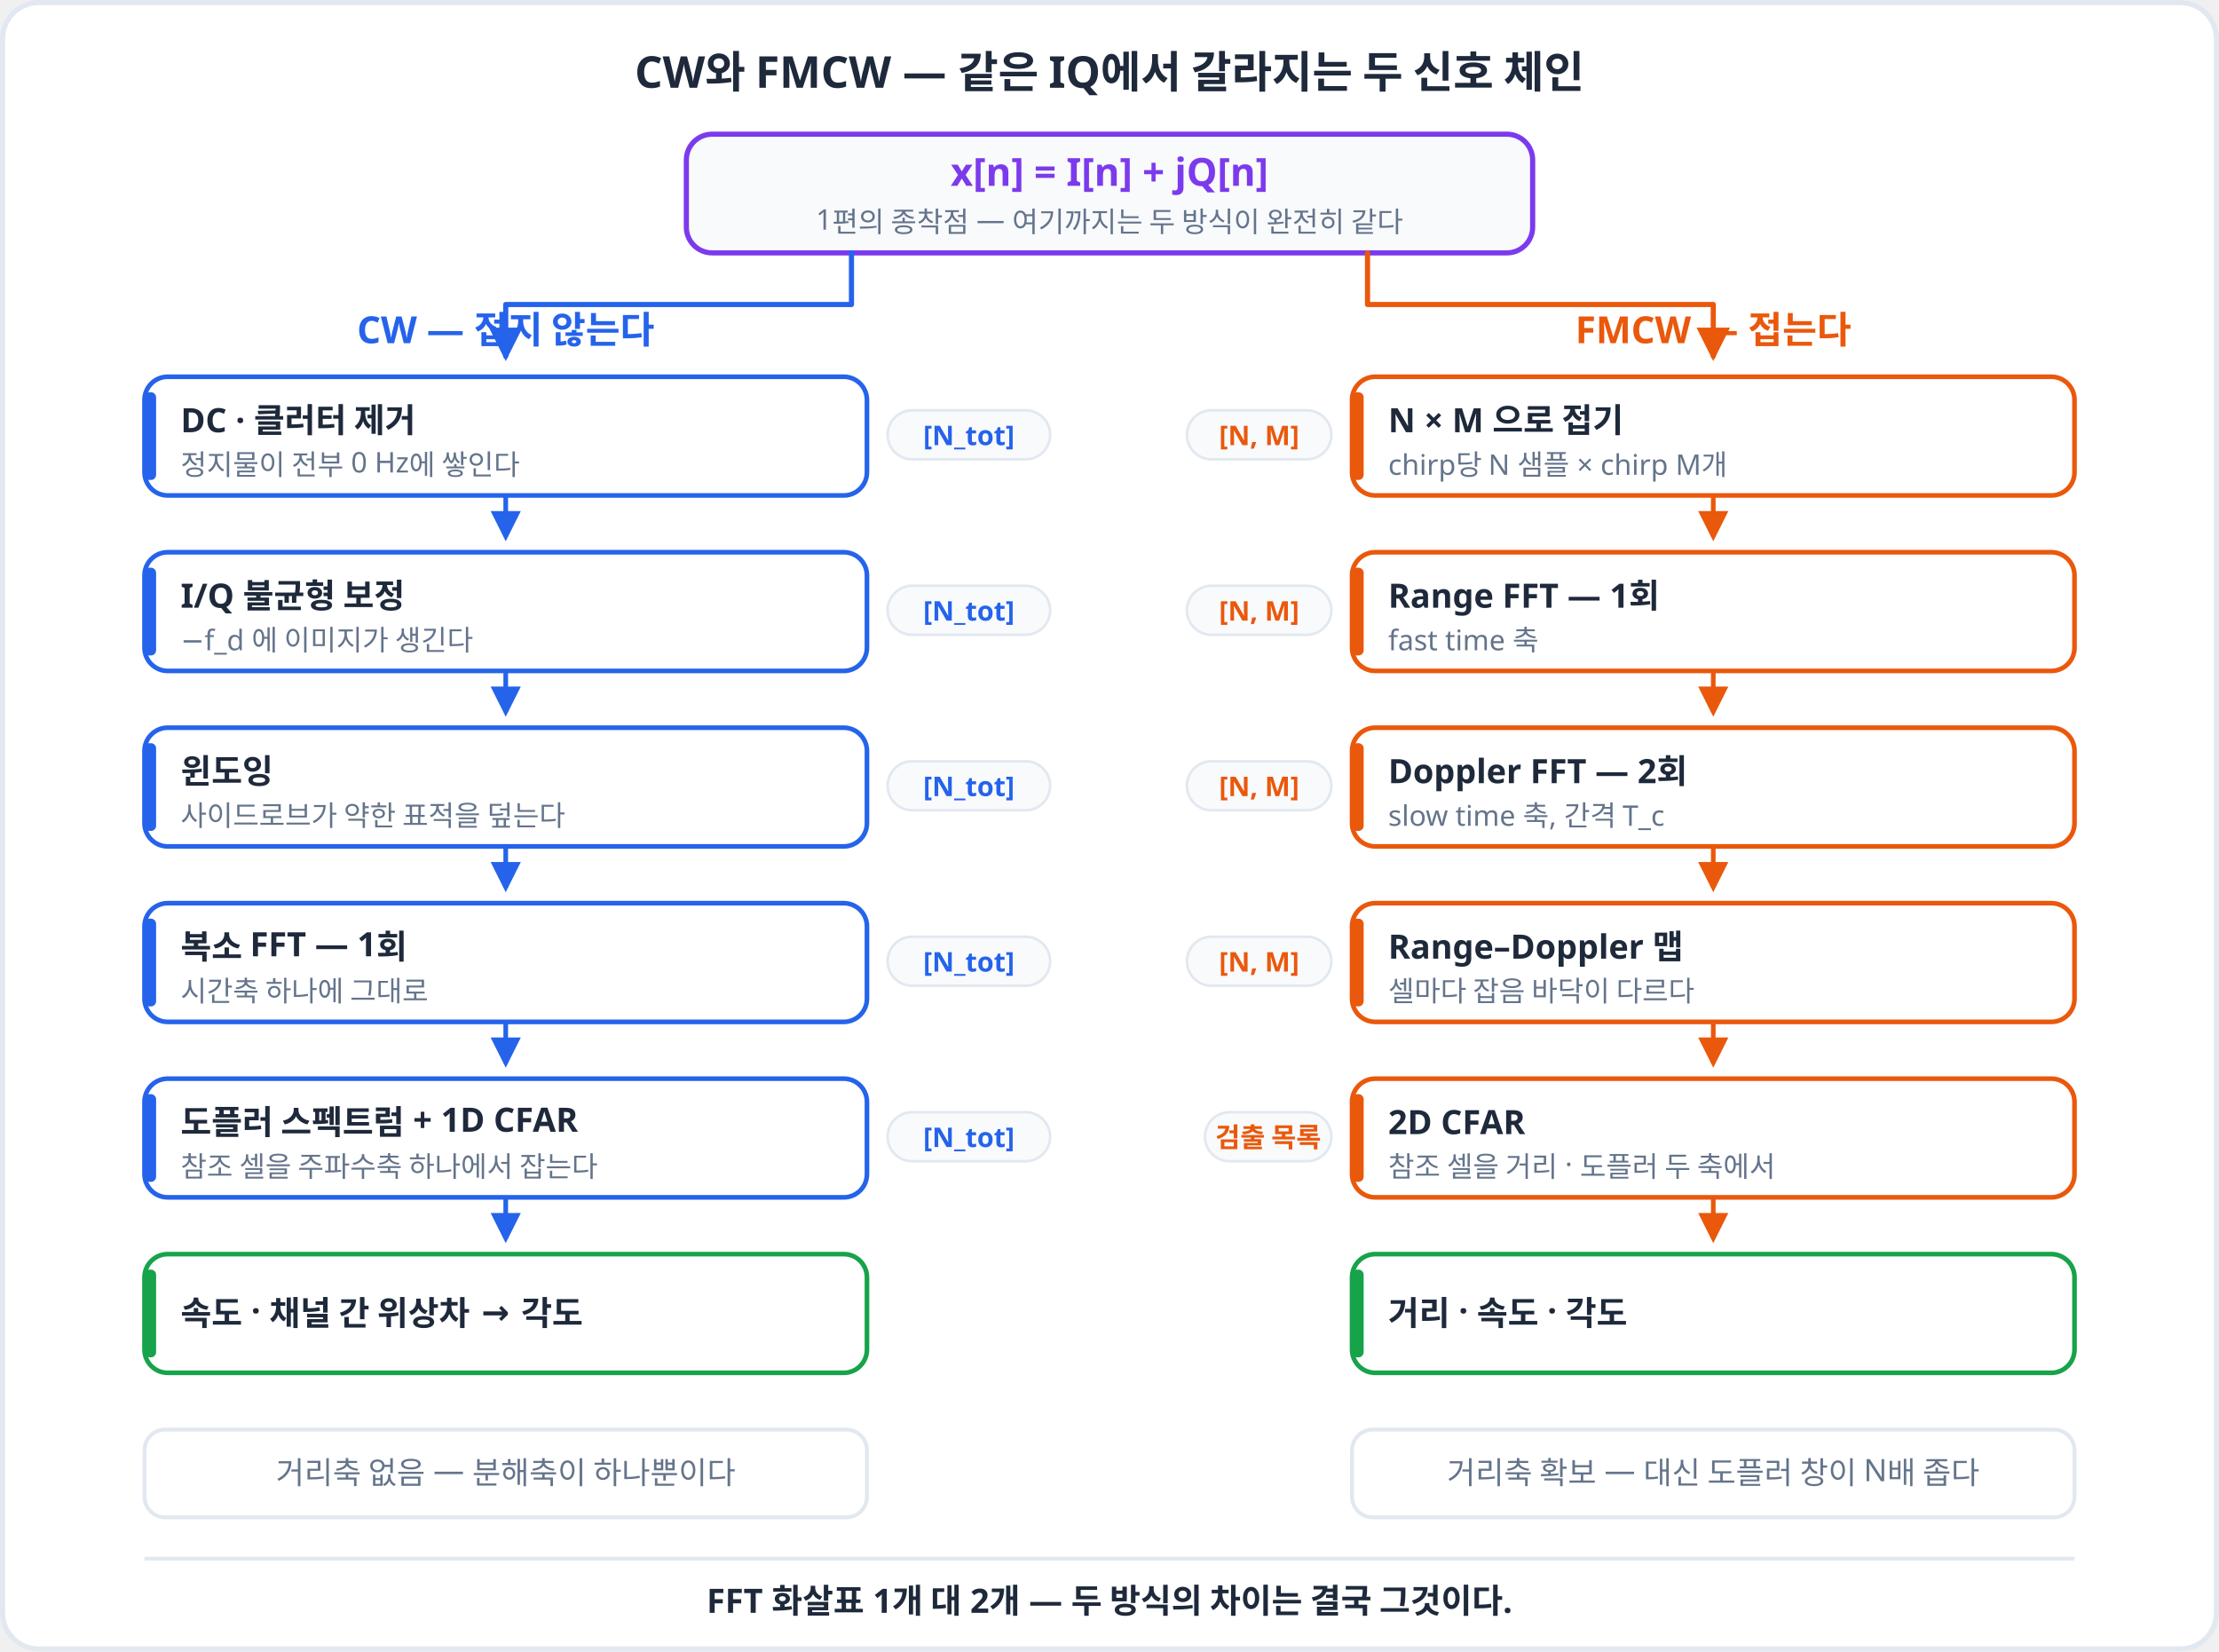
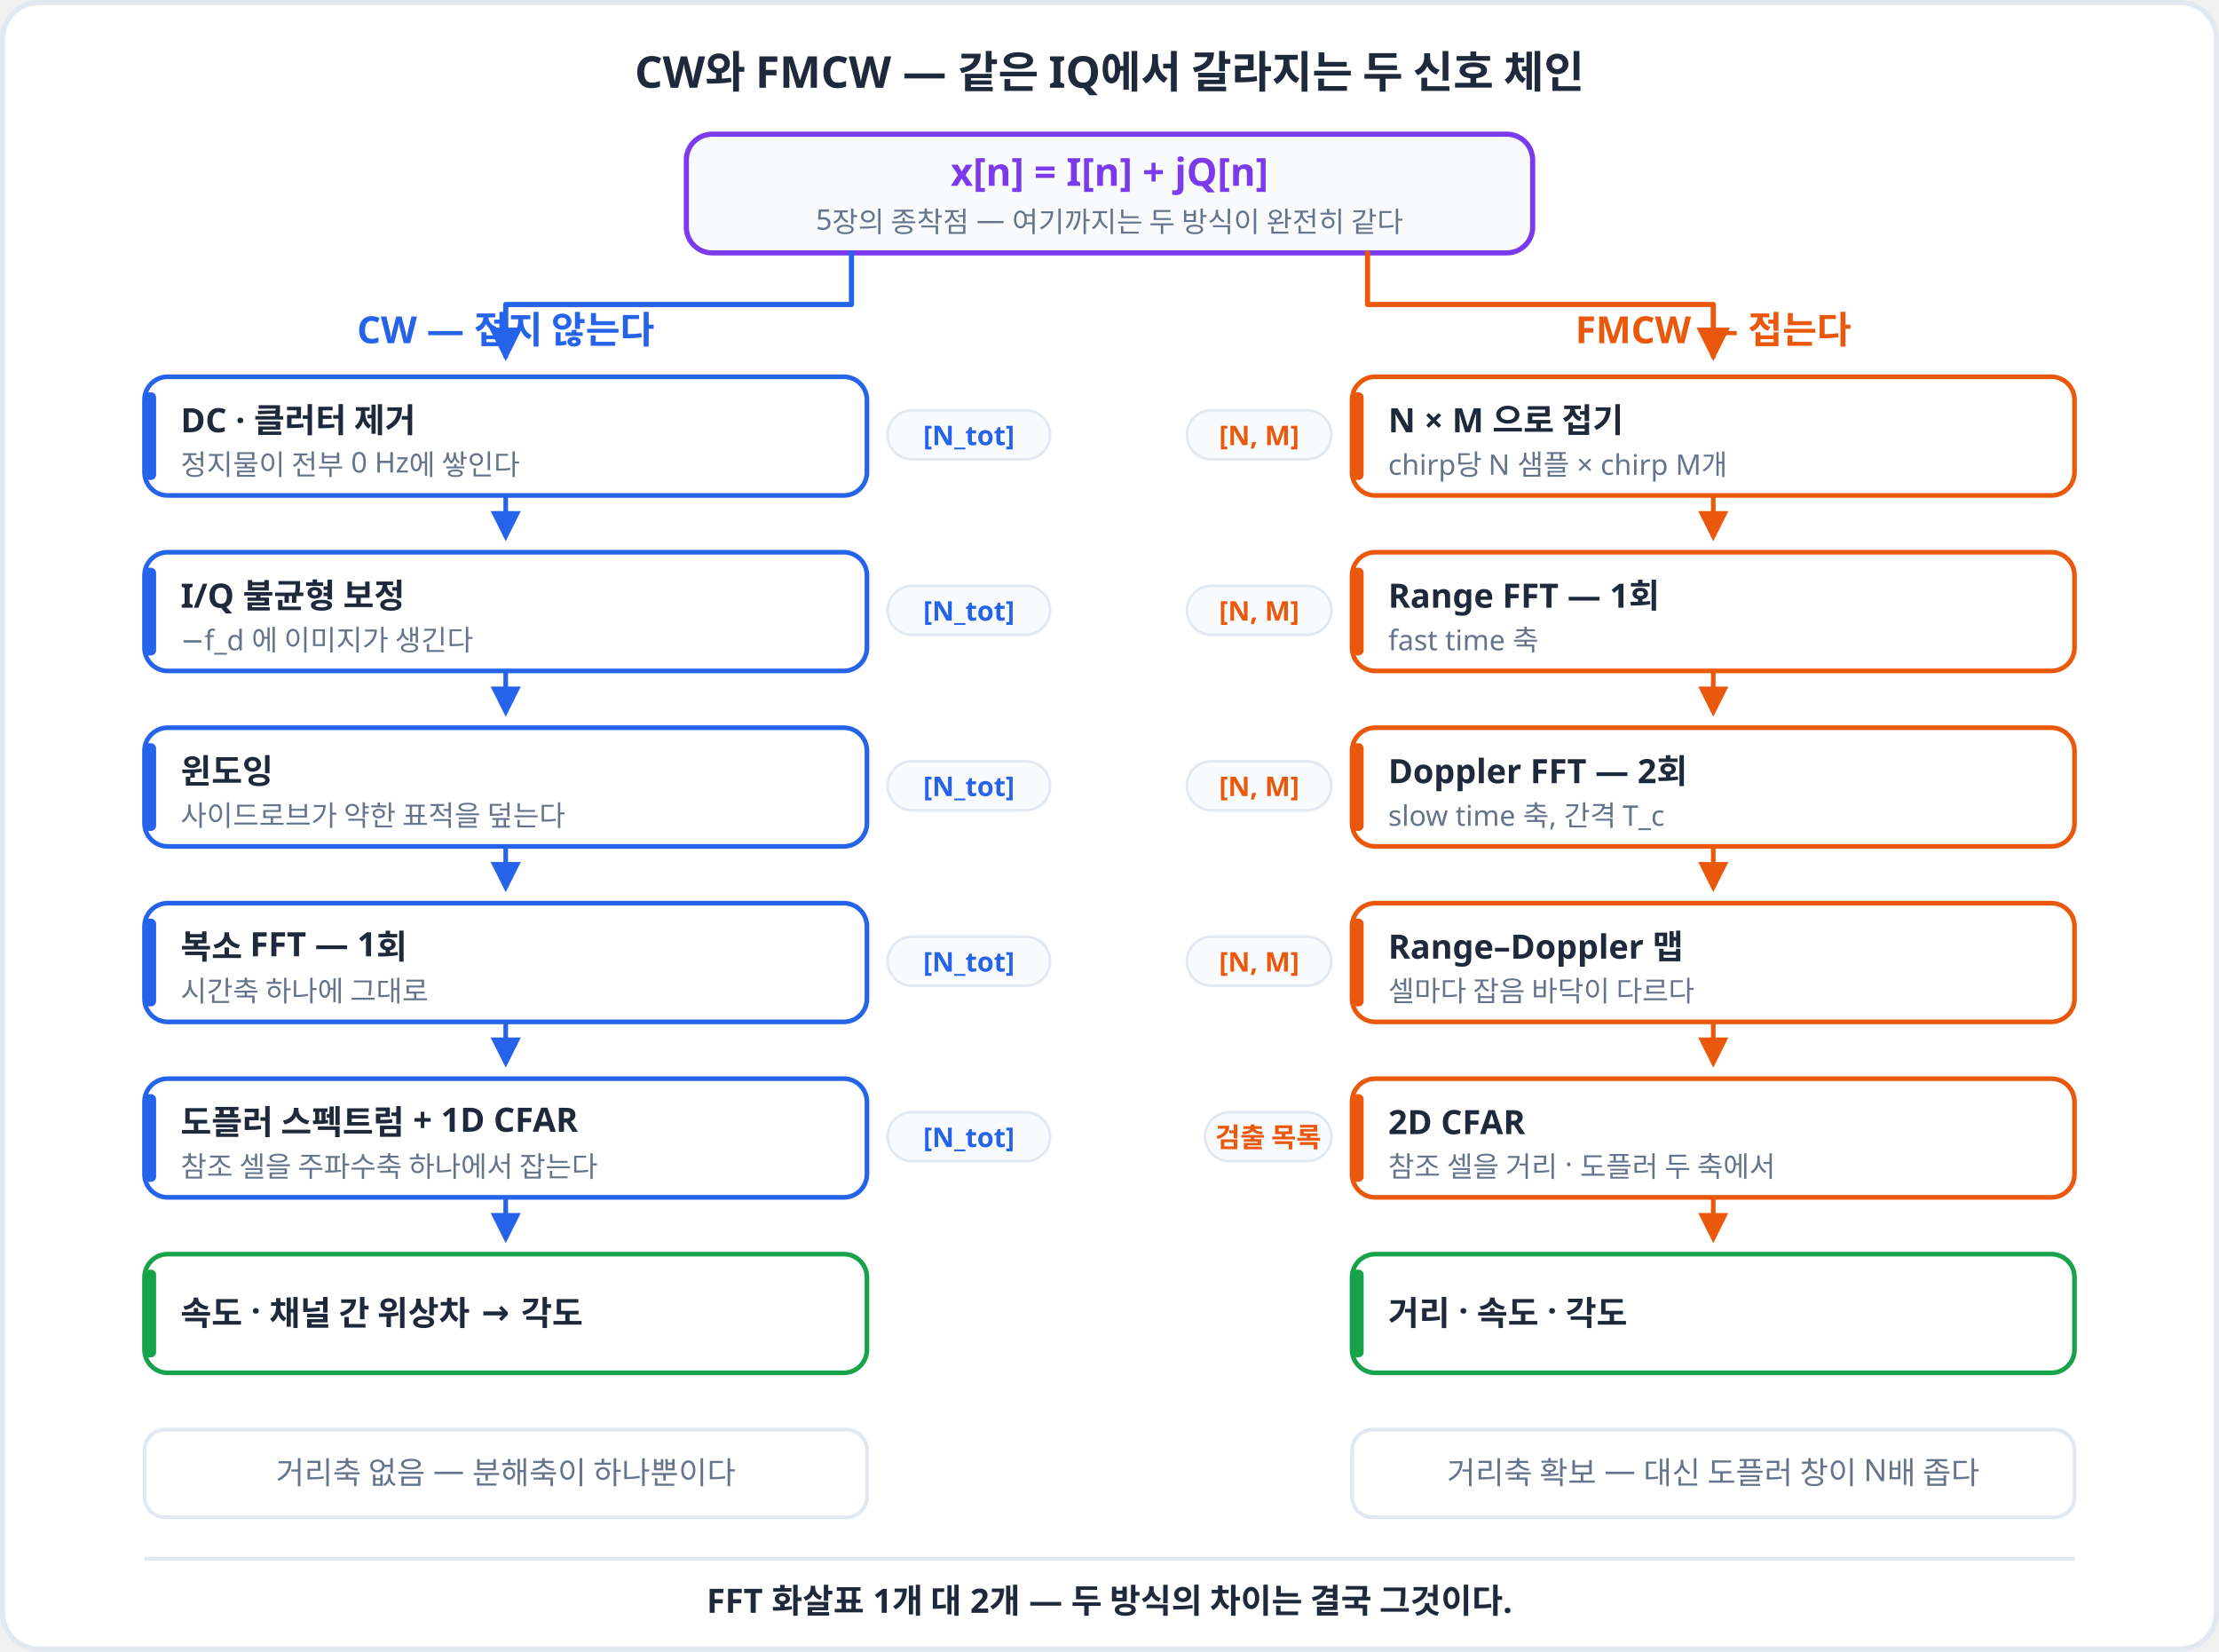
<svg xmlns="http://www.w3.org/2000/svg" viewBox="0 0 860 640" font-family="Segoe UI, Malgun Gothic, Apple SD Gothic Neo, sans-serif">
  <defs>
    <marker id="ar-mute" viewBox="0 0 10 10" refX="8.5" refY="5" markerWidth="6.5" markerHeight="6.5" orient="auto-start-reverse">
      <path d="M0,0 L10,5 L0,10 z" fill="#64748b" />
    </marker>
    <marker id="ar-blue" viewBox="0 0 10 10" refX="8.5" refY="5" markerWidth="6.5" markerHeight="6.5" orient="auto-start-reverse">
      <path d="M0,0 L10,5 L0,10 z" fill="#2563eb" />
    </marker>
    <marker id="ar-orange" viewBox="0 0 10 10" refX="8.5" refY="5" markerWidth="6.5" markerHeight="6.5" orient="auto-start-reverse">
      <path d="M0,0 L10,5 L0,10 z" fill="#ea580c" />
    </marker>
    <marker id="ar-green" viewBox="0 0 10 10" refX="8.5" refY="5" markerWidth="6.5" markerHeight="6.5" orient="auto-start-reverse">
      <path d="M0,0 L10,5 L0,10 z" fill="#16a34a" />
    </marker>
    <marker id="ar-red" viewBox="0 0 10 10" refX="8.5" refY="5" markerWidth="6.5" markerHeight="6.5" orient="auto-start-reverse">
      <path d="M0,0 L10,5 L0,10 z" fill="#dc2626" />
    </marker>
    <marker id="ar-violet" viewBox="0 0 10 10" refX="8.5" refY="5" markerWidth="6.5" markerHeight="6.5" orient="auto-start-reverse">
      <path d="M0,0 L10,5 L0,10 z" fill="#7c3aed" />
    </marker>
    <marker id="ar-axis" viewBox="0 0 10 10" refX="8.5" refY="5" markerWidth="6.5" markerHeight="6.5" orient="auto-start-reverse">
      <path d="M0,0 L10,5 L0,10 z" fill="#94a3b8" />
    </marker>
    <marker id="ar-sky" viewBox="0 0 10 10" refX="8.5" refY="5" markerWidth="6.5" markerHeight="6.5" orient="auto-start-reverse">
      <path d="M0,0 L10,5 L0,10 z" fill="#0284c7" />
    </marker>
  </defs>
  <rect x="1" y="1" width="858" height="638" rx="14" fill="#ffffff" stroke="#e2e8f0" stroke-width="2" />
  <text x="430" y="34" font-size="17" fill="#1e293b" text-anchor="middle" font-weight="700">CW와 FMCW — 같은 IQ에서 갈라지는 두 신호 체인</text>
  <rect x="266" y="52" width="328" height="46" rx="10" fill="#f8fafc" stroke="#7c3aed" stroke-width="2" />
  <text x="430" y="72" font-size="15" fill="#7c3aed" text-anchor="middle" font-weight="700">x[n] = I[n] + jQ[n]</text>
-   <text x="430" y="89" font-size="11" fill="#64748b" text-anchor="middle" font-weight="400">1편의 종착점 — 여기까지는 두 방식이 완전히 같다</text>
+   <text x="430" y="89" font-size="11" fill="#64748b" text-anchor="middle" font-weight="400">5장의 종착점 — 여기까지는 두 방식이 완전히 같다</text>
  <path d="M330,98 L330,118 L196,118 L196,138" fill="none" stroke="#2563eb" stroke-width="2" stroke-linecap="round" stroke-linejoin="round" marker-end="url(#ar-blue)" />
  <path d="M530,98 L530,118 L664,118 L664,138" fill="none" stroke="#ea580c" stroke-width="2" stroke-linecap="round" stroke-linejoin="round" marker-end="url(#ar-orange)" />
  <text x="196" y="133" font-size="14.5" fill="#2563eb" text-anchor="middle" font-weight="700">CW — 접지 않는다</text>
  <text x="664" y="133" font-size="14.5" fill="#ea580c" text-anchor="middle" font-weight="700">FMCW — 접는다</text>
  <rect x="56" y="146" width="280" height="46" rx="9" fill="#ffffff" stroke="#2563eb" stroke-width="1.8" />
  <rect x="56" y="152" width="4.5" height="34" rx="2" fill="#2563eb" />
  <text x="70" y="167.5" font-size="13" fill="#1e293b" text-anchor="start" font-weight="600">DC · 클러터 제거</text>
  <text x="70" y="184" font-size="11" fill="#64748b" text-anchor="start" font-weight="400">정지물이 전부 0 Hz에 쌓인다</text>
  <rect x="524" y="146" width="280" height="46" rx="9" fill="#ffffff" stroke="#ea580c" stroke-width="1.8" />
  <rect x="524" y="152" width="4.5" height="34" rx="2" fill="#ea580c" />
  <text x="538" y="167.5" font-size="13" fill="#1e293b" text-anchor="start" font-weight="600">N × M 으로 접기</text>
  <text x="538" y="184" font-size="11" fill="#64748b" text-anchor="start" font-weight="400">chirp당 N 샘플 × chirp M개</text>
  <rect x="344" y="159" width="63" height="19" rx="9.5" fill="#f8fafc" stroke="#e2e8f0" stroke-width="1" />
  <text x="375.5" y="172.5" font-size="10.5" fill="#2563eb" text-anchor="middle" font-weight="600">[N_tot]</text>
  <rect x="460" y="159" width="56" height="19" rx="9.5" fill="#f8fafc" stroke="#e2e8f0" stroke-width="1" />
  <text x="488" y="172.5" font-size="10.5" fill="#ea580c" text-anchor="middle" font-weight="600">[N, M]</text>
  <line x1="196" y1="192" x2="196" y2="208" stroke="#2563eb" stroke-width="1.8" stroke-linecap="butt" marker-end="url(#ar-blue)" />
  <line x1="664" y1="192" x2="664" y2="208" stroke="#ea580c" stroke-width="1.8" stroke-linecap="butt" marker-end="url(#ar-orange)" />
  <rect x="56" y="214" width="280" height="46" rx="9" fill="#ffffff" stroke="#2563eb" stroke-width="1.8" />
  <rect x="56" y="220" width="4.5" height="34" rx="2" fill="#2563eb" />
  <text x="70" y="235.5" font-size="13" fill="#1e293b" text-anchor="start" font-weight="600">I/Q 불균형 보정</text>
  <text x="70" y="252" font-size="11" fill="#64748b" text-anchor="start" font-weight="400">−f_d 에 이미지가 생긴다</text>
  <rect x="524" y="214" width="280" height="46" rx="9" fill="#ffffff" stroke="#ea580c" stroke-width="1.8" />
  <rect x="524" y="220" width="4.5" height="34" rx="2" fill="#ea580c" />
  <text x="538" y="235.5" font-size="13" fill="#1e293b" text-anchor="start" font-weight="600">Range FFT — 1회</text>
  <text x="538" y="252" font-size="11" fill="#64748b" text-anchor="start" font-weight="400">fast time 축</text>
  <rect x="344" y="227" width="63" height="19" rx="9.5" fill="#f8fafc" stroke="#e2e8f0" stroke-width="1" />
  <text x="375.5" y="240.5" font-size="10.5" fill="#2563eb" text-anchor="middle" font-weight="600">[N_tot]</text>
  <rect x="460" y="227" width="56" height="19" rx="9.5" fill="#f8fafc" stroke="#e2e8f0" stroke-width="1" />
  <text x="488" y="240.5" font-size="10.5" fill="#ea580c" text-anchor="middle" font-weight="600">[N, M]</text>
  <line x1="196" y1="260" x2="196" y2="276" stroke="#2563eb" stroke-width="1.8" stroke-linecap="butt" marker-end="url(#ar-blue)" />
  <line x1="664" y1="260" x2="664" y2="276" stroke="#ea580c" stroke-width="1.8" stroke-linecap="butt" marker-end="url(#ar-orange)" />
  <rect x="56" y="282" width="280" height="46" rx="9" fill="#ffffff" stroke="#2563eb" stroke-width="1.8" />
  <rect x="56" y="288" width="4.5" height="34" rx="2" fill="#2563eb" />
  <text x="70" y="303.5" font-size="13" fill="#1e293b" text-anchor="start" font-weight="600">윈도잉</text>
  <text x="70" y="320" font-size="11" fill="#64748b" text-anchor="start" font-weight="400">사이드로브가 약한 표적을 덮는다</text>
  <rect x="524" y="282" width="280" height="46" rx="9" fill="#ffffff" stroke="#ea580c" stroke-width="1.8" />
  <rect x="524" y="288" width="4.5" height="34" rx="2" fill="#ea580c" />
  <text x="538" y="303.5" font-size="13" fill="#1e293b" text-anchor="start" font-weight="600">Doppler FFT — 2회</text>
  <text x="538" y="320" font-size="11" fill="#64748b" text-anchor="start" font-weight="400">slow time 축, 간격 T_c</text>
  <rect x="344" y="295" width="63" height="19" rx="9.5" fill="#f8fafc" stroke="#e2e8f0" stroke-width="1" />
  <text x="375.5" y="308.5" font-size="10.5" fill="#2563eb" text-anchor="middle" font-weight="600">[N_tot]</text>
  <rect x="460" y="295" width="56" height="19" rx="9.5" fill="#f8fafc" stroke="#e2e8f0" stroke-width="1" />
  <text x="488" y="308.5" font-size="10.5" fill="#ea580c" text-anchor="middle" font-weight="600">[N, M]</text>
  <line x1="196" y1="328" x2="196" y2="344" stroke="#2563eb" stroke-width="1.8" stroke-linecap="butt" marker-end="url(#ar-blue)" />
  <line x1="664" y1="328" x2="664" y2="344" stroke="#ea580c" stroke-width="1.8" stroke-linecap="butt" marker-end="url(#ar-orange)" />
  <rect x="56" y="350" width="280" height="46" rx="9" fill="#ffffff" stroke="#2563eb" stroke-width="1.8" />
  <rect x="56" y="356" width="4.5" height="34" rx="2" fill="#2563eb" />
  <text x="70" y="371.5" font-size="13" fill="#1e293b" text-anchor="start" font-weight="600">복소 FFT — 1회</text>
  <text x="70" y="388" font-size="11" fill="#64748b" text-anchor="start" font-weight="400">시간축 하나에 그대로</text>
  <rect x="524" y="350" width="280" height="46" rx="9" fill="#ffffff" stroke="#ea580c" stroke-width="1.8" />
  <rect x="524" y="356" width="4.5" height="34" rx="2" fill="#ea580c" />
  <text x="538" y="371.5" font-size="13" fill="#1e293b" text-anchor="start" font-weight="600">Range–Doppler 맵</text>
  <text x="538" y="388" font-size="11" fill="#64748b" text-anchor="start" font-weight="400">셀마다 잡음 바닥이 다르다</text>
  <rect x="344" y="363" width="63" height="19" rx="9.5" fill="#f8fafc" stroke="#e2e8f0" stroke-width="1" />
  <text x="375.5" y="376.5" font-size="10.5" fill="#2563eb" text-anchor="middle" font-weight="600">[N_tot]</text>
  <rect x="460" y="363" width="56" height="19" rx="9.5" fill="#f8fafc" stroke="#e2e8f0" stroke-width="1" />
  <text x="488" y="376.5" font-size="10.5" fill="#ea580c" text-anchor="middle" font-weight="600">[N, M]</text>
  <line x1="196" y1="396" x2="196" y2="412" stroke="#2563eb" stroke-width="1.8" stroke-linecap="butt" marker-end="url(#ar-blue)" />
  <line x1="664" y1="396" x2="664" y2="412" stroke="#ea580c" stroke-width="1.8" stroke-linecap="butt" marker-end="url(#ar-orange)" />
  <rect x="56" y="418" width="280" height="46" rx="9" fill="#ffffff" stroke="#2563eb" stroke-width="1.8" />
  <rect x="56" y="424" width="4.5" height="34" rx="2" fill="#2563eb" />
  <text x="70" y="439.5" font-size="13" fill="#1e293b" text-anchor="start" font-weight="600">도플러 스펙트럼 + 1D CFAR</text>
  <text x="70" y="456" font-size="11" fill="#64748b" text-anchor="start" font-weight="400">참조 셀을 주파수축 하나에서 잡는다</text>
  <rect x="524" y="418" width="280" height="46" rx="9" fill="#ffffff" stroke="#ea580c" stroke-width="1.8" />
  <rect x="524" y="424" width="4.5" height="34" rx="2" fill="#ea580c" />
  <text x="538" y="439.5" font-size="13" fill="#1e293b" text-anchor="start" font-weight="600">2D CFAR</text>
  <text x="538" y="456" font-size="11" fill="#64748b" text-anchor="start" font-weight="400">참조 셀을 거리 · 도플러 두 축에서</text>
  <rect x="344" y="431" width="63" height="19" rx="9.5" fill="#f8fafc" stroke="#e2e8f0" stroke-width="1" />
  <text x="375.5" y="444.5" font-size="10.5" fill="#2563eb" text-anchor="middle" font-weight="600">[N_tot]</text>
  <rect x="467" y="431" width="49" height="19" rx="9.5" fill="#f8fafc" stroke="#e2e8f0" stroke-width="1" />
  <text x="491.5" y="444.5" font-size="10.5" fill="#ea580c" text-anchor="middle" font-weight="600">검출 목록</text>
  <line x1="196" y1="464" x2="196" y2="480" stroke="#2563eb" stroke-width="1.8" stroke-linecap="butt" marker-end="url(#ar-blue)" />
  <line x1="664" y1="464" x2="664" y2="480" stroke="#ea580c" stroke-width="1.8" stroke-linecap="butt" marker-end="url(#ar-orange)" />
  <rect x="56" y="486" width="280" height="46" rx="9" fill="#ffffff" stroke="#16a34a" stroke-width="1.8" />
  <rect x="56" y="492" width="4.5" height="34" rx="2" fill="#16a34a" />
  <text x="70" y="513.5" font-size="13" fill="#1e293b" text-anchor="start" font-weight="600">속도 · 채널 간 위상차 → 각도</text>
  <rect x="524" y="486" width="280" height="46" rx="9" fill="#ffffff" stroke="#16a34a" stroke-width="1.8" />
  <rect x="524" y="492" width="4.5" height="34" rx="2" fill="#16a34a" />
  <text x="538" y="513.5" font-size="13" fill="#1e293b" text-anchor="start" font-weight="600">거리 · 속도 · 각도</text>
  <rect x="56" y="554" width="280" height="34" rx="8" fill="#ffffff" stroke="#e2e8f0" stroke-width="1.5" />
  <text x="196" y="575" font-size="12" fill="#64748b" text-anchor="middle" font-weight="400">거리축 없음 — 분해축이 하나뿐이다</text>
  <rect x="524" y="554" width="280" height="34" rx="8" fill="#ffffff" stroke="#e2e8f0" stroke-width="1.5" />
  <text x="664" y="575" font-size="12" fill="#64748b" text-anchor="middle" font-weight="400">거리축 확보 — 대신 도플러 창이 N배 좁다</text>
  <line x1="56" y1="604" x2="804" y2="604" stroke="#e2e8f0" stroke-width="1.5" stroke-linecap="butt" />
  <text x="430" y="625" font-size="13" fill="#1e293b" text-anchor="middle" font-weight="600">FFT 화살표 1개 대 2개 — 두 방식의 차이는 결국 그것이다.</text>
</svg>
